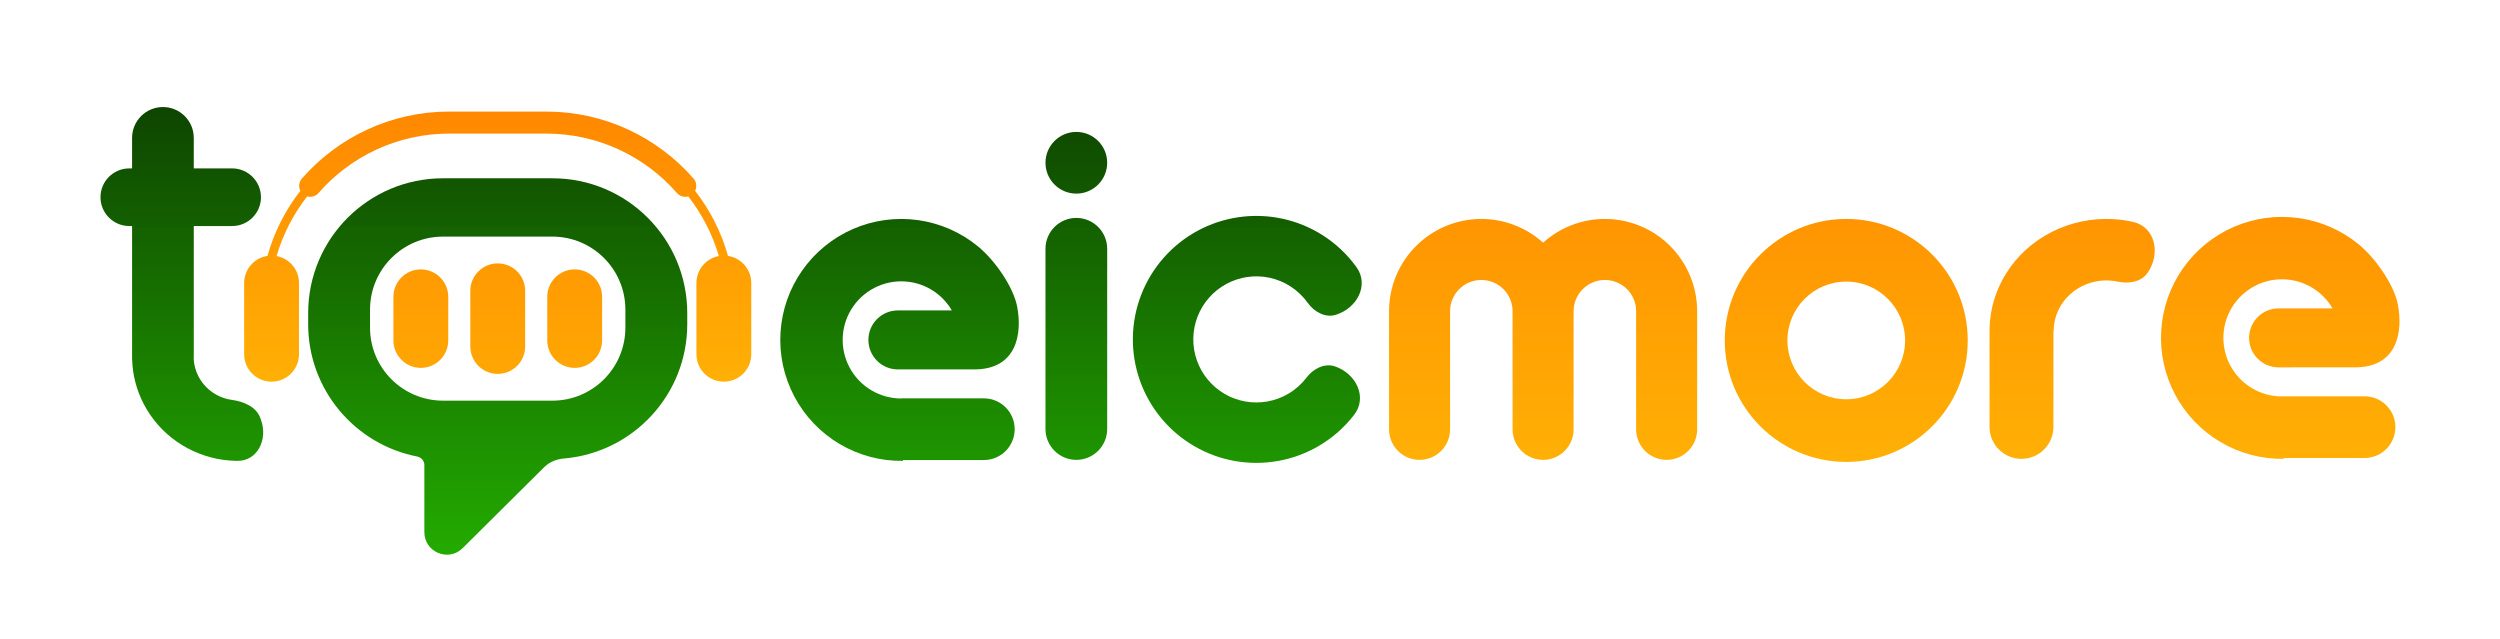
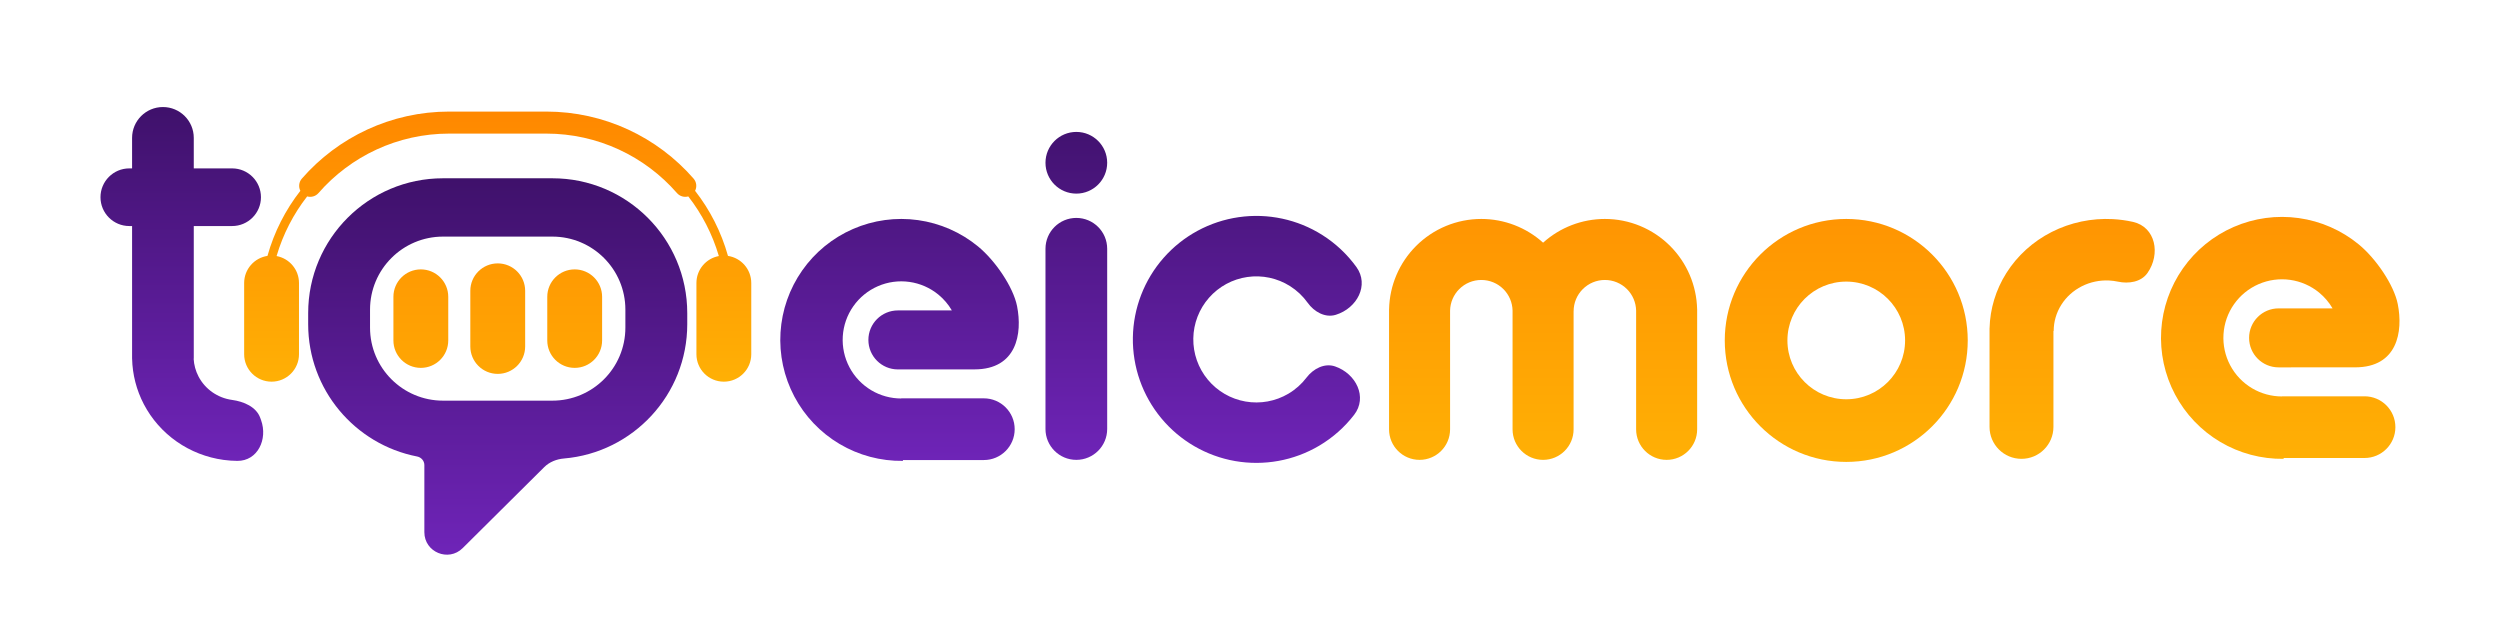
<svg xmlns="http://www.w3.org/2000/svg" width="889" height="227" viewBox="0 0 889 227" fill="none">
-   <path fill-rule="evenodd" clip-rule="evenodd" d="M656.528 77.858C680.387 77.858 699.729 97.199 699.729 121.058C699.729 144.917 680.387 164.258 656.528 164.258C632.67 164.258 613.328 144.917 613.328 121.058C613.328 97.199 632.67 77.858 656.528 77.858ZM656.528 100.136C644.973 100.136 635.606 109.503 635.606 121.058C635.606 132.613 644.973 141.98 656.528 141.98C668.083 141.98 677.45 132.613 677.45 121.058C677.45 109.503 668.083 100.136 656.528 100.136Z" fill="url(#paint0_linear_1099_22387)" />
-   <path d="M570.695 77.858C579.398 77.858 587.744 81.314 593.897 87.468C599.886 93.456 603.319 101.521 603.499 109.97H603.508V152.676C603.508 158.669 598.649 163.528 592.656 163.528C586.663 163.528 581.805 158.669 581.805 152.676V110.434C581.744 107.571 580.583 104.84 578.555 102.811C576.47 100.726 573.643 99.555 570.695 99.555C567.747 99.555 564.92 100.726 562.836 102.811C560.751 104.895 559.58 107.722 559.58 110.67H559.57V152.676C559.57 158.669 554.712 163.528 548.719 163.528C542.726 163.528 537.867 158.669 537.867 152.676V110.434C537.806 107.571 536.646 104.84 534.617 102.811C532.533 100.726 529.706 99.555 526.758 99.555C523.81 99.555 520.983 100.726 518.898 102.811C516.87 104.84 515.709 107.571 515.648 110.434V152.676C515.648 158.669 510.79 163.528 504.797 163.528C498.804 163.528 493.945 158.669 493.945 152.676V109.97H493.954C494.134 101.521 497.567 93.456 503.556 87.468C509.709 81.314 518.055 77.858 526.758 77.858C534.892 77.858 542.715 80.879 548.727 86.298C554.739 80.878 562.561 77.858 570.695 77.858Z" fill="url(#paint1_linear_1099_22387)" />
-   <path d="M729.586 82.487C736.26 79.101 743.771 77.521 751.312 77.917C753.735 78.045 756.132 78.374 758.477 78.899C766.553 80.704 768.402 90.358 763.616 97.111C761.354 100.303 756.957 100.978 753.131 100.156C752.125 99.941 751.099 99.804 750.062 99.749C746.661 99.57 743.273 100.283 740.264 101.811C737.254 103.338 734.735 105.623 732.979 108.419C731.222 111.215 730.294 114.417 730.293 117.681L730.203 117.68V151.799C730.203 158.075 725.116 163.162 718.84 163.162C712.564 163.162 707.477 158.075 707.477 151.799V116.701H707.49C707.668 109.803 709.711 103.061 713.432 97.14C717.327 90.94 722.912 85.874 729.586 82.487Z" fill="url(#paint2_linear_1099_22387)" />
-   <path d="M794.318 80.697C801.585 77.538 809.583 76.448 817.43 77.546C825.276 78.644 832.668 81.89 838.788 86.922C844.908 91.954 851.304 101.353 852.648 108.142C854.585 117.922 852.564 130.6 837.548 130.628C822.531 130.657 810.266 130.637 810.266 130.637C804.474 130.637 799.778 125.942 799.778 120.15C799.778 114.358 804.474 109.662 810.266 109.661H829.463C828.224 107.535 826.614 105.634 824.697 104.058C821.734 101.621 818.154 100.051 814.354 99.519C810.555 98.987 806.682 99.515 803.163 101.044C799.644 102.574 796.615 105.046 794.412 108.187C792.209 111.328 790.916 115.017 790.676 118.846C790.436 122.675 791.259 126.497 793.053 129.889C794.847 133.281 797.543 136.111 800.844 138.068C804.06 139.975 807.73 140.977 811.466 140.977V140.924H840.831C846.889 140.924 851.8 145.836 851.801 151.894C851.801 157.952 846.889 162.864 840.831 162.865H812.062L812.066 163.162C804.144 163.273 796.345 161.192 789.529 157.152C782.714 153.111 777.146 147.266 773.441 140.262C769.737 133.258 768.038 125.367 768.533 117.459C769.029 109.551 771.699 101.933 776.249 95.447C780.799 88.96 787.052 83.855 794.318 80.697Z" fill="url(#paint3_linear_1099_22387)" />
-   <path d="M440.518 77.224C450.863 75.739 461.399 77.993 470.231 83.579C474.987 86.587 479.081 90.455 482.33 94.943C486.97 101.353 482.579 109.601 475.02 111.941C471.24 113.111 467.307 110.888 465.009 107.668C463.336 105.324 461.215 103.306 458.743 101.743C454.233 98.891 448.853 97.74 443.571 98.498C438.289 99.256 433.451 101.874 429.926 105.88C426.4 109.886 424.42 115.018 424.339 120.354C424.258 125.689 426.083 130.879 429.485 134.989C432.888 139.1 437.645 141.863 442.902 142.78C448.159 143.698 453.571 142.711 458.165 139.996C460.683 138.508 462.865 136.555 464.607 134.263C467.002 131.113 471 129.01 474.742 130.294C482.227 132.862 486.367 141.239 481.535 147.506C478.152 151.894 473.943 155.636 469.099 158.499C460.101 163.816 449.502 165.749 439.206 163.952C428.91 162.155 419.594 156.744 412.93 148.693C406.265 140.642 402.691 130.479 402.849 120.028C403.007 109.578 406.887 99.527 413.791 91.682C420.696 83.836 430.172 78.709 440.518 77.224Z" fill="url(#paint4_linear_1099_22387)" />
-   <path d="M303.338 81.423C310.604 78.264 318.602 77.174 326.449 78.272C334.296 79.371 341.687 82.616 347.808 87.648C353.928 92.681 360.323 102.079 361.668 108.868C363.604 118.648 361.584 131.326 346.567 131.354C331.551 131.383 319.286 131.363 319.286 131.363C313.494 131.363 308.798 126.668 308.798 120.876C308.798 115.084 313.493 110.388 319.285 110.388H338.482C337.243 108.262 335.634 106.361 333.717 104.784C330.753 102.347 327.174 100.777 323.374 100.245C319.574 99.713 315.701 100.241 312.183 101.771C308.664 103.3 305.635 105.772 303.432 108.913C301.228 112.054 299.935 115.743 299.695 119.572C299.455 123.402 300.278 127.224 302.072 130.615C303.866 134.007 306.563 136.837 309.863 138.794C313.08 140.701 316.749 141.703 320.485 141.703V141.65H349.851C355.909 141.651 360.82 146.562 360.82 152.62C360.82 158.679 355.909 163.591 349.851 163.591H321.082L321.086 163.889C313.163 163.999 305.364 161.919 298.549 157.878C291.733 153.837 286.166 147.992 282.461 140.988C278.756 133.984 277.057 126.093 277.553 118.186C278.048 110.278 280.719 102.66 285.269 96.173C289.818 89.686 296.071 84.581 303.338 81.423Z" fill="url(#paint5_linear_1099_22387)" />
-   <path d="M57.938 38.062C63.995 38.062 68.906 42.973 68.906 49.031V59.881H82.547C88.208 59.881 92.797 64.47 92.797 70.131C92.797 75.792 88.208 80.381 82.547 80.381H68.906V127.551H68.86C68.976 129.757 69.566 131.917 70.595 133.887C71.757 136.112 73.446 138.03 75.519 139.479C77.591 140.927 79.988 141.863 82.505 142.209C86.667 142.781 91.127 144.65 92.547 148.604L92.838 149.412C95.282 156.216 91.616 163.95 84.387 163.892C82.751 163.878 81.113 163.76 79.483 163.536C73.494 162.714 67.794 160.486 62.862 157.04C57.931 153.594 53.913 149.031 51.147 143.736C48.526 138.719 47.103 133.183 46.978 127.551H46.969V80.381H45.984C40.324 80.381 35.734 75.792 35.734 70.131C35.734 64.47 40.324 59.881 45.984 59.881H46.969V49.031C46.969 42.973 51.88 38.062 57.938 38.062Z" fill="url(#paint6_linear_1099_22387)" />
-   <path d="M382.743 77.492C388.802 77.492 393.714 82.403 393.714 88.462V152.558C393.714 158.616 388.802 163.527 382.743 163.527C376.685 163.527 371.774 158.616 371.773 152.558V88.462C371.774 82.404 376.685 77.492 382.743 77.492Z" fill="url(#paint7_linear_1099_22387)" />
-   <path d="M382.743 46.91C388.802 46.91 393.714 51.821 393.714 57.88C393.714 63.938 388.802 68.851 382.743 68.851C376.685 68.85 371.773 63.938 371.773 57.88C371.774 51.822 376.685 46.91 382.743 46.91Z" fill="url(#paint8_linear_1099_22387)" />
-   <path d="M176.997 93.66C182.382 93.66 186.747 98.026 186.747 103.411V123.204C186.747 128.589 182.382 132.954 176.997 132.954C171.612 132.954 167.246 128.589 167.246 123.204V103.41C167.246 98.025 171.612 93.66 176.997 93.66Z" fill="url(#paint9_linear_1099_22387)" />
-   <path d="M149.649 95.796C155.034 95.796 159.4 100.162 159.4 105.547V121.067C159.399 126.452 155.034 130.817 149.649 130.817C144.265 130.817 139.899 126.452 139.898 121.067V105.547C139.898 100.162 144.264 95.796 149.649 95.796Z" fill="url(#paint10_linear_1099_22387)" />
-   <path d="M204.36 95.796C209.745 95.796 214.11 100.162 214.11 105.547V121.067C214.11 126.452 209.745 130.817 204.36 130.817C198.975 130.817 194.609 126.452 194.609 121.067V105.547C194.609 100.162 198.975 95.796 204.36 95.796Z" fill="url(#paint11_linear_1099_22387)" />
-   <path fill-rule="evenodd" clip-rule="evenodd" d="M196.45 63.399C222.926 63.399 244.388 84.862 244.388 111.337V115.275C244.388 140.364 225.113 160.952 200.564 163.039C197.937 163.262 195.4 164.255 193.529 166.112L164.52 194.916C159.478 199.921 150.901 196.35 150.901 189.245V165.369C150.901 163.873 149.793 162.616 148.324 162.331C126.25 158.04 109.586 138.603 109.586 115.275V111.337C109.586 84.862 131.049 63.399 157.524 63.399H196.45ZM157.55 84.137C143.21 84.137 131.584 95.763 131.584 110.104V116.508C131.584 130.849 143.21 142.475 157.55 142.475H196.419C210.76 142.475 222.385 130.849 222.385 116.508V110.104C222.385 95.763 210.76 84.137 196.419 84.137H157.55Z" fill="url(#paint12_linear_1099_22387)" />
-   <path d="M194.26 39.676C214.847 39.676 233.754 48.733 246.634 63.508C247.714 64.747 247.874 66.473 247.173 67.854C252.43 74.589 256.457 82.401 258.869 90.999C263.557 91.707 267.15 95.754 267.15 100.64V125.971C267.15 131.356 262.785 135.722 257.4 135.722C252.015 135.722 247.649 131.356 247.649 125.971V100.64C247.649 95.861 251.086 91.886 255.623 91.051C253.311 83.195 249.579 76.044 244.755 69.847C243.342 70.248 241.76 69.835 240.731 68.654C229.297 55.538 212.523 47.507 194.26 47.507H159.72C141.458 47.507 124.683 55.538 113.25 68.654C112.22 69.835 110.637 70.249 109.223 69.847C104.398 76.044 100.666 83.196 98.354 91.052C102.887 91.89 106.321 95.864 106.321 100.64V125.971C106.321 131.356 101.956 135.722 96.571 135.722C91.186 135.722 86.82 131.356 86.82 125.971V100.64C86.82 95.752 90.417 91.703 95.109 90.998C97.521 82.4 101.548 74.587 106.806 67.852C106.106 66.471 106.267 64.746 107.347 63.508C120.227 48.733 139.133 39.676 159.72 39.676H194.26Z" fill="url(#paint13_linear_1099_22387)" />
+   <path fill-rule="evenodd" clip-rule="evenodd" d="M656.528 77.858C680.387 77.858 699.729 97.199 699.729 121.058C699.729 144.917 680.387 164.258 656.528 164.258C632.67 164.258 613.328 144.917 613.328 121.058C613.328 97.199 632.67 77.858 656.528 77.858ZM656.528 100.136C644.973 100.136 635.606 109.503 635.606 121.058C635.606 132.613 644.973 141.98 656.528 141.98C668.083 141.98 677.45 132.613 677.45 121.058C677.45 109.503 668.083 100.136 656.528 100.136Z" fill="url(#paint0_linear_1120_25543)" />
+   <path d="M570.695 77.858C579.398 77.858 587.744 81.314 593.897 87.468C599.886 93.456 603.319 101.521 603.499 109.97H603.508V152.676C603.508 158.669 598.649 163.528 592.656 163.528C586.663 163.528 581.805 158.669 581.805 152.676V110.434C581.744 107.571 580.583 104.84 578.555 102.811C576.47 100.726 573.643 99.555 570.695 99.555C567.747 99.555 564.92 100.726 562.836 102.811C560.751 104.895 559.58 107.722 559.58 110.67H559.57V152.676C559.57 158.669 554.712 163.528 548.719 163.528C542.726 163.528 537.867 158.669 537.867 152.676V110.434C537.806 107.571 536.646 104.84 534.617 102.811C532.533 100.726 529.706 99.555 526.758 99.555C523.81 99.555 520.983 100.726 518.898 102.811C516.87 104.84 515.709 107.571 515.648 110.434V152.676C515.648 158.669 510.79 163.528 504.797 163.528C498.804 163.528 493.945 158.669 493.945 152.676V109.97H493.954C494.134 101.521 497.567 93.456 503.556 87.468C509.709 81.314 518.055 77.858 526.758 77.858C534.892 77.858 542.715 80.879 548.727 86.298C554.739 80.878 562.561 77.858 570.695 77.858Z" fill="url(#paint1_linear_1120_25543)" />
+   <path d="M729.586 82.487C736.26 79.101 743.771 77.521 751.312 77.917C753.735 78.045 756.132 78.374 758.477 78.899C766.553 80.704 768.402 90.358 763.616 97.111C761.354 100.303 756.957 100.978 753.131 100.156C752.125 99.941 751.099 99.804 750.062 99.749C746.661 99.57 743.273 100.283 740.264 101.811C737.254 103.338 734.735 105.623 732.979 108.419C731.222 111.215 730.294 114.417 730.293 117.681L730.203 117.68V151.799C730.203 158.075 725.116 163.162 718.84 163.162C712.564 163.162 707.477 158.075 707.477 151.799V116.701H707.49C707.668 109.803 709.711 103.061 713.432 97.14C717.327 90.94 722.912 85.874 729.586 82.487Z" fill="url(#paint2_linear_1120_25543)" />
+   <path d="M794.318 80.697C801.585 77.538 809.583 76.448 817.43 77.546C825.276 78.644 832.668 81.89 838.788 86.922C844.908 91.954 851.304 101.353 852.648 108.142C854.585 117.922 852.564 130.6 837.548 130.628C822.531 130.657 810.266 130.637 810.266 130.637C804.474 130.637 799.778 125.942 799.778 120.15C799.778 114.358 804.474 109.662 810.266 109.661H829.463C828.224 107.535 826.614 105.634 824.697 104.058C821.734 101.621 818.154 100.051 814.354 99.519C810.555 98.987 806.682 99.515 803.163 101.044C799.644 102.574 796.615 105.046 794.412 108.187C792.209 111.328 790.916 115.017 790.676 118.846C790.436 122.675 791.259 126.497 793.053 129.889C794.847 133.281 797.543 136.111 800.844 138.068C804.06 139.975 807.73 140.977 811.466 140.977V140.924H840.831C846.889 140.924 851.8 145.836 851.801 151.894C851.801 157.952 846.889 162.864 840.831 162.865H812.062L812.066 163.162C804.144 163.273 796.345 161.192 789.529 157.152C782.714 153.111 777.146 147.266 773.441 140.262C769.737 133.258 768.038 125.367 768.533 117.459C769.029 109.551 771.699 101.933 776.249 95.447C780.799 88.96 787.052 83.855 794.318 80.697Z" fill="url(#paint3_linear_1120_25543)" />
+   <path d="M440.518 77.224C450.863 75.739 461.399 77.993 470.231 83.579C474.987 86.587 479.081 90.455 482.33 94.943C486.97 101.353 482.579 109.601 475.02 111.941C471.24 113.111 467.307 110.888 465.009 107.668C463.336 105.324 461.215 103.306 458.743 101.743C454.233 98.891 448.853 97.74 443.571 98.498C438.289 99.256 433.451 101.874 429.926 105.88C426.4 109.886 424.42 115.018 424.339 120.354C424.258 125.689 426.083 130.879 429.485 134.989C432.888 139.1 437.645 141.863 442.902 142.78C448.159 143.698 453.571 142.711 458.165 139.996C460.683 138.508 462.865 136.555 464.607 134.263C467.002 131.113 471 129.01 474.742 130.294C482.227 132.862 486.367 141.239 481.535 147.506C478.152 151.894 473.943 155.636 469.099 158.499C460.101 163.816 449.502 165.749 439.206 163.952C428.91 162.155 419.594 156.744 412.93 148.693C406.265 140.642 402.691 130.479 402.849 120.028C403.007 109.578 406.887 99.527 413.791 91.682C420.696 83.836 430.172 78.709 440.518 77.224Z" fill="url(#paint4_linear_1120_25543)" />
+   <path d="M303.338 81.423C310.604 78.264 318.602 77.174 326.449 78.272C334.296 79.371 341.687 82.616 347.808 87.648C353.928 92.681 360.323 102.079 361.668 108.868C363.604 118.648 361.584 131.326 346.567 131.354C331.551 131.383 319.286 131.363 319.286 131.363C313.494 131.363 308.798 126.668 308.798 120.876C308.798 115.084 313.493 110.388 319.285 110.388H338.482C337.243 108.262 335.634 106.361 333.717 104.784C330.753 102.347 327.174 100.777 323.374 100.245C319.574 99.713 315.701 100.241 312.183 101.771C308.664 103.3 305.635 105.772 303.432 108.913C301.228 112.054 299.935 115.743 299.695 119.572C299.455 123.402 300.278 127.224 302.072 130.615C303.866 134.007 306.563 136.837 309.863 138.794C313.08 140.701 316.749 141.703 320.485 141.703V141.65H349.851C355.909 141.651 360.82 146.562 360.82 152.62C360.82 158.679 355.909 163.591 349.851 163.591H321.082L321.086 163.889C313.163 163.999 305.364 161.919 298.549 157.878C291.733 153.837 286.166 147.992 282.461 140.988C278.756 133.984 277.057 126.093 277.553 118.186C278.048 110.278 280.719 102.66 285.269 96.173C289.818 89.686 296.071 84.581 303.338 81.423Z" fill="url(#paint5_linear_1120_25543)" />
+   <path d="M57.938 38.062C63.995 38.062 68.906 42.973 68.906 49.031V59.881H82.547C88.208 59.881 92.797 64.47 92.797 70.131C92.797 75.792 88.208 80.381 82.547 80.381H68.906V127.551H68.86C68.976 129.757 69.566 131.917 70.595 133.887C71.757 136.112 73.446 138.03 75.519 139.479C77.591 140.927 79.988 141.863 82.505 142.209C86.667 142.781 91.127 144.65 92.547 148.604L92.838 149.412C95.282 156.216 91.616 163.95 84.387 163.892C82.751 163.878 81.113 163.76 79.483 163.536C73.494 162.714 67.794 160.486 62.862 157.04C57.931 153.594 53.913 149.031 51.147 143.736C48.526 138.719 47.103 133.183 46.978 127.551H46.969V80.381H45.984C40.324 80.381 35.734 75.792 35.734 70.131C35.734 64.47 40.324 59.881 45.984 59.881H46.969V49.031C46.969 42.973 51.88 38.062 57.938 38.062Z" fill="url(#paint6_linear_1120_25543)" />
+   <path d="M382.743 77.492C388.802 77.492 393.714 82.403 393.714 88.462V152.558C393.714 158.616 388.802 163.527 382.743 163.527C376.685 163.527 371.774 158.616 371.773 152.558V88.462C371.774 82.404 376.685 77.492 382.743 77.492Z" fill="url(#paint7_linear_1120_25543)" />
+   <path d="M382.743 46.91C388.802 46.91 393.714 51.821 393.714 57.88C393.714 63.938 388.802 68.851 382.743 68.851C376.685 68.85 371.773 63.938 371.773 57.88C371.774 51.822 376.685 46.91 382.743 46.91Z" fill="url(#paint8_linear_1120_25543)" />
+   <path d="M176.997 93.66C182.382 93.66 186.747 98.026 186.747 103.411V123.204C186.747 128.589 182.382 132.954 176.997 132.954C171.612 132.954 167.246 128.589 167.246 123.204V103.41C167.246 98.025 171.612 93.66 176.997 93.66Z" fill="url(#paint9_linear_1120_25543)" />
+   <path d="M149.649 95.796C155.034 95.796 159.4 100.162 159.4 105.547V121.067C159.399 126.452 155.034 130.817 149.649 130.817C144.265 130.817 139.899 126.452 139.898 121.067V105.547C139.898 100.162 144.264 95.796 149.649 95.796Z" fill="url(#paint10_linear_1120_25543)" />
+   <path d="M204.36 95.796C209.745 95.796 214.11 100.162 214.11 105.547V121.067C214.11 126.452 209.745 130.817 204.36 130.817C198.975 130.817 194.609 126.452 194.609 121.067V105.547C194.609 100.162 198.975 95.796 204.36 95.796Z" fill="url(#paint11_linear_1120_25543)" />
+   <path fill-rule="evenodd" clip-rule="evenodd" d="M196.45 63.398C222.926 63.398 244.388 84.861 244.388 111.336V115.274C244.388 140.363 225.113 160.951 200.564 163.038C197.937 163.261 195.4 164.254 193.529 166.111L164.52 194.915C159.478 199.92 150.901 196.349 150.901 189.244V165.368C150.901 163.872 149.793 162.615 148.324 162.33C126.25 158.039 109.586 138.602 109.586 115.274V111.336C109.586 84.861 131.049 63.398 157.524 63.398H196.45ZM157.55 84.136C143.21 84.136 131.584 95.762 131.584 110.103V116.507C131.584 130.848 143.21 142.474 157.55 142.474H196.419C210.76 142.474 222.385 130.848 222.385 116.507V110.103C222.385 95.762 210.76 84.136 196.419 84.136H157.55Z" fill="url(#paint12_linear_1120_25543)" />
+   <path d="M194.26 39.676C214.847 39.676 233.754 48.733 246.634 63.508C247.714 64.747 247.874 66.473 247.173 67.854C252.43 74.589 256.457 82.401 258.869 90.999C263.557 91.707 267.15 95.754 267.15 100.64V125.971C267.15 131.356 262.785 135.722 257.4 135.722C252.015 135.722 247.649 131.356 247.649 125.971V100.64C247.649 95.861 251.086 91.886 255.623 91.051C253.311 83.195 249.579 76.044 244.755 69.847C243.342 70.248 241.76 69.835 240.731 68.654C229.297 55.538 212.523 47.507 194.26 47.507H159.72C141.458 47.507 124.683 55.538 113.25 68.654C112.22 69.835 110.637 70.249 109.223 69.847C104.398 76.044 100.666 83.196 98.354 91.052C102.887 91.89 106.321 95.864 106.321 100.64V125.971C106.321 131.356 101.956 135.722 96.571 135.722C91.186 135.722 86.82 131.356 86.82 125.971V100.64C86.82 95.752 90.417 91.703 95.109 90.998C97.521 82.4 101.548 74.587 106.806 67.852C106.106 66.471 106.267 64.746 107.347 63.508C120.227 48.733 139.133 39.676 159.72 39.676H194.26Z" fill="url(#paint13_linear_1120_25543)" />
  <defs>
-     <linearGradient id="paint0_linear_1099_22387" x1="507.842" y1="164.258" x2="507.842" y2="37.872" gradientUnits="userSpaceOnUse">
+     <linearGradient id="paint0_linear_1120_25543" x1="507.842" y1="164.258" x2="507.842" y2="37.872" gradientUnits="userSpaceOnUse">
      <stop stop-color="#FFB005" />
      <stop offset="1" stop-color="#FF8800" />
    </linearGradient>
-     <linearGradient id="paint1_linear_1099_22387" x1="507.842" y1="164.258" x2="507.842" y2="37.872" gradientUnits="userSpaceOnUse">
+     <linearGradient id="paint1_linear_1120_25543" x1="507.842" y1="164.258" x2="507.842" y2="37.872" gradientUnits="userSpaceOnUse">
      <stop stop-color="#FFB005" />
      <stop offset="1" stop-color="#FF8800" />
    </linearGradient>
-     <linearGradient id="paint2_linear_1099_22387" x1="507.842" y1="164.258" x2="507.842" y2="37.872" gradientUnits="userSpaceOnUse">
+     <linearGradient id="paint2_linear_1120_25543" x1="507.842" y1="164.258" x2="507.842" y2="37.872" gradientUnits="userSpaceOnUse">
      <stop stop-color="#FFB005" />
      <stop offset="1" stop-color="#FF8800" />
    </linearGradient>
-     <linearGradient id="paint3_linear_1099_22387" x1="507.842" y1="164.258" x2="507.842" y2="37.872" gradientUnits="userSpaceOnUse">
+     <linearGradient id="paint3_linear_1120_25543" x1="507.842" y1="164.258" x2="507.842" y2="37.872" gradientUnits="userSpaceOnUse">
      <stop stop-color="#FFB005" />
      <stop offset="1" stop-color="#FF8800" />
    </linearGradient>
-     <linearGradient id="paint4_linear_1099_22387" x1="280.483" y1="38.062" x2="280.483" y2="197.61" gradientUnits="userSpaceOnUse">
-       <stop stop-color="#0E4500" />
-       <stop offset="1" stop-color="#23AB00" />
+     <linearGradient id="paint4_linear_1120_25543" x1="280.483" y1="38.062" x2="280.483" y2="197.61" gradientUnits="userSpaceOnUse">
+       <stop stop-color="#3F116B" />
+       <stop offset="1" stop-color="#7B29CC" />
    </linearGradient>
-     <linearGradient id="paint5_linear_1099_22387" x1="280.483" y1="38.062" x2="280.483" y2="197.61" gradientUnits="userSpaceOnUse">
-       <stop stop-color="#0E4500" />
-       <stop offset="1" stop-color="#23AB00" />
+     <linearGradient id="paint5_linear_1120_25543" x1="280.483" y1="38.062" x2="280.483" y2="197.61" gradientUnits="userSpaceOnUse">
+       <stop stop-color="#3F116B" />
+       <stop offset="1" stop-color="#7B29CC" />
    </linearGradient>
-     <linearGradient id="paint6_linear_1099_22387" x1="280.483" y1="38.062" x2="280.483" y2="197.61" gradientUnits="userSpaceOnUse">
-       <stop stop-color="#0E4500" />
-       <stop offset="1" stop-color="#23AB00" />
+     <linearGradient id="paint6_linear_1120_25543" x1="280.483" y1="38.062" x2="280.483" y2="197.61" gradientUnits="userSpaceOnUse">
+       <stop stop-color="#3F116B" />
+       <stop offset="1" stop-color="#7B29CC" />
    </linearGradient>
-     <linearGradient id="paint7_linear_1099_22387" x1="280.483" y1="38.062" x2="280.483" y2="197.61" gradientUnits="userSpaceOnUse">
-       <stop stop-color="#0E4500" />
-       <stop offset="1" stop-color="#23AB00" />
+     <linearGradient id="paint7_linear_1120_25543" x1="280.483" y1="38.062" x2="280.483" y2="197.61" gradientUnits="userSpaceOnUse">
+       <stop stop-color="#3F116B" />
+       <stop offset="1" stop-color="#7B29CC" />
    </linearGradient>
-     <linearGradient id="paint8_linear_1099_22387" x1="280.483" y1="38.062" x2="280.483" y2="197.61" gradientUnits="userSpaceOnUse">
-       <stop stop-color="#0E4500" />
-       <stop offset="1" stop-color="#23AB00" />
+     <linearGradient id="paint8_linear_1120_25543" x1="280.483" y1="38.062" x2="280.483" y2="197.61" gradientUnits="userSpaceOnUse">
+       <stop stop-color="#3F116B" />
+       <stop offset="1" stop-color="#7B29CC" />
    </linearGradient>
-     <linearGradient id="paint9_linear_1099_22387" x1="484.873" y1="163.943" x2="484.873" y2="37.721" gradientUnits="userSpaceOnUse">
+     <linearGradient id="paint9_linear_1120_25543" x1="484.873" y1="163.943" x2="484.873" y2="37.721" gradientUnits="userSpaceOnUse">
      <stop stop-color="#FFB005" />
      <stop offset="1" stop-color="#FF8800" />
    </linearGradient>
-     <linearGradient id="paint10_linear_1099_22387" x1="484.873" y1="163.943" x2="484.873" y2="37.721" gradientUnits="userSpaceOnUse">
+     <linearGradient id="paint10_linear_1120_25543" x1="484.873" y1="163.943" x2="484.873" y2="37.721" gradientUnits="userSpaceOnUse">
      <stop stop-color="#FFB005" />
      <stop offset="1" stop-color="#FF8800" />
    </linearGradient>
-     <linearGradient id="paint11_linear_1099_22387" x1="484.873" y1="163.943" x2="484.873" y2="37.721" gradientUnits="userSpaceOnUse">
+     <linearGradient id="paint11_linear_1120_25543" x1="484.873" y1="163.943" x2="484.873" y2="37.721" gradientUnits="userSpaceOnUse">
      <stop stop-color="#FFB005" />
      <stop offset="1" stop-color="#FF8800" />
    </linearGradient>
-     <linearGradient id="paint12_linear_1099_22387" x1="257.799" y1="37.91" x2="257.799" y2="197.252" gradientUnits="userSpaceOnUse">
-       <stop stop-color="#0E4500" />
-       <stop offset="1" stop-color="#23AB00" />
+     <linearGradient id="paint12_linear_1120_25543" x1="183.149" y1="63.398" x2="183.149" y2="232.16" gradientUnits="userSpaceOnUse">
+       <stop stop-color="#3F116B" />
+       <stop offset="1" stop-color="#7B29CC" />
    </linearGradient>
-     <linearGradient id="paint13_linear_1099_22387" x1="176.985" y1="135.722" x2="176.985" y2="39.676" gradientUnits="userSpaceOnUse">
+     <linearGradient id="paint13_linear_1120_25543" x1="176.985" y1="135.722" x2="176.985" y2="39.676" gradientUnits="userSpaceOnUse">
      <stop stop-color="#FFB005" />
      <stop offset="1" stop-color="#FF8800" />
    </linearGradient>
  </defs>
</svg>
